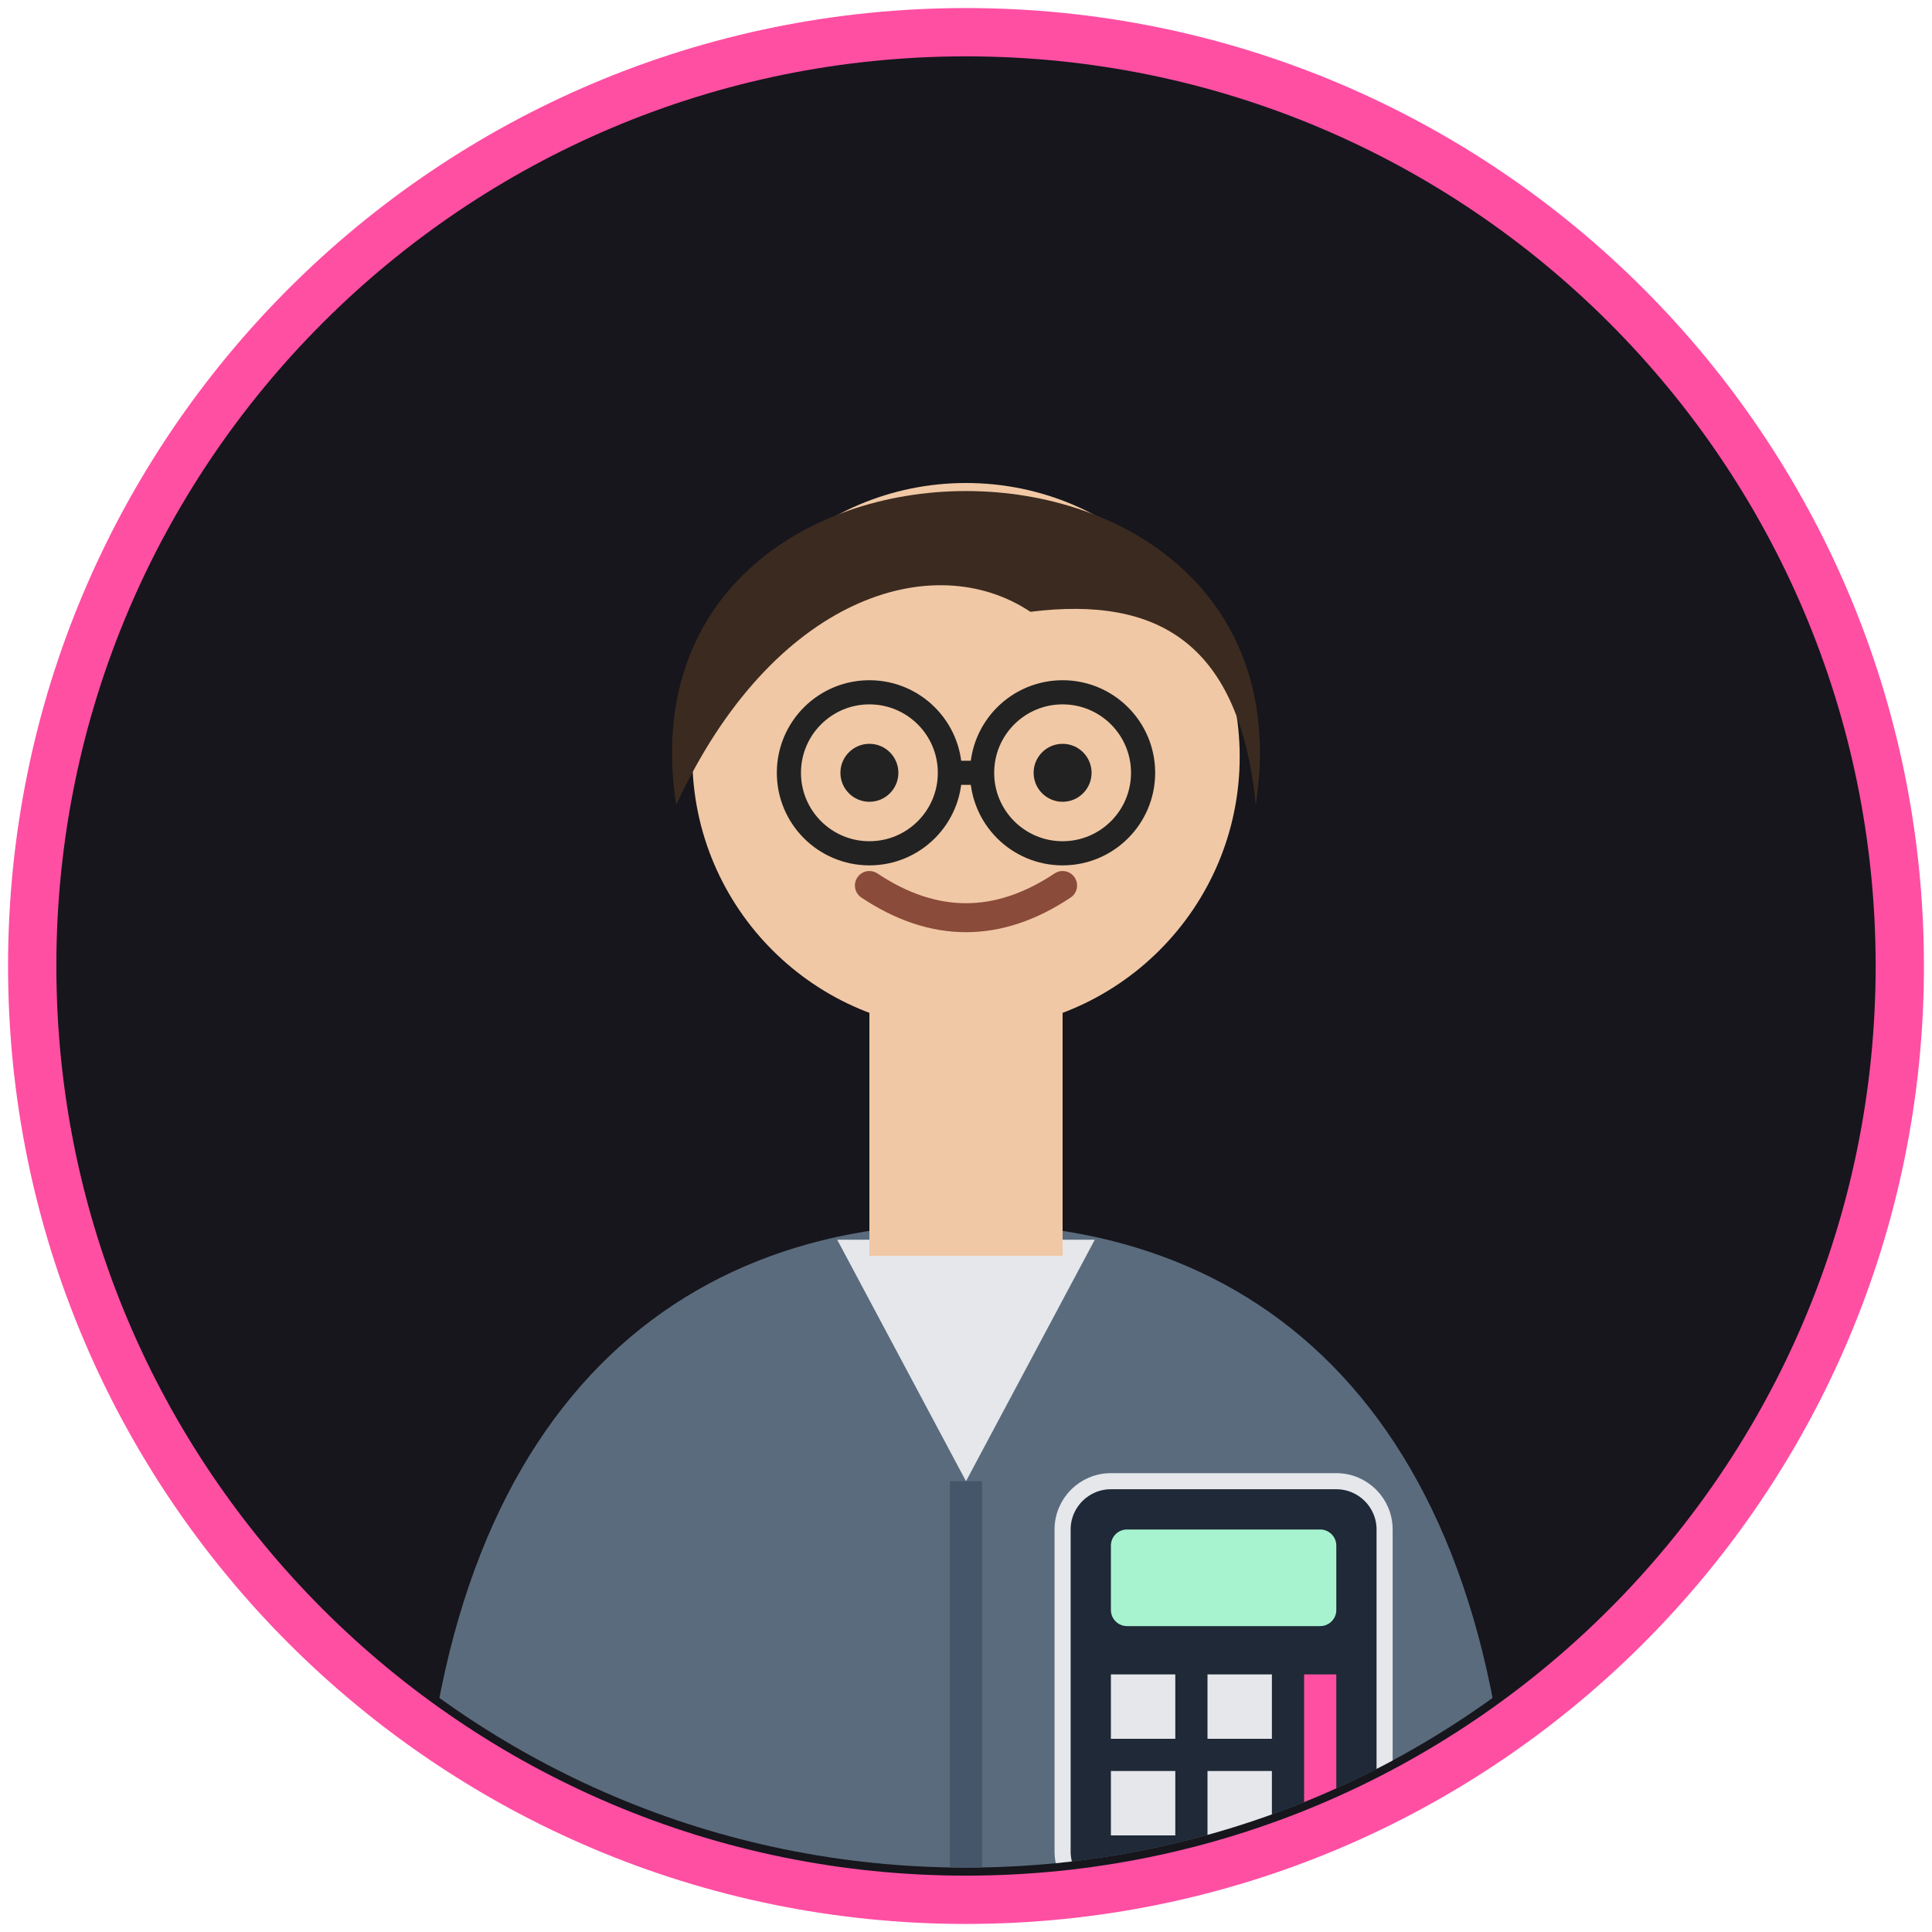
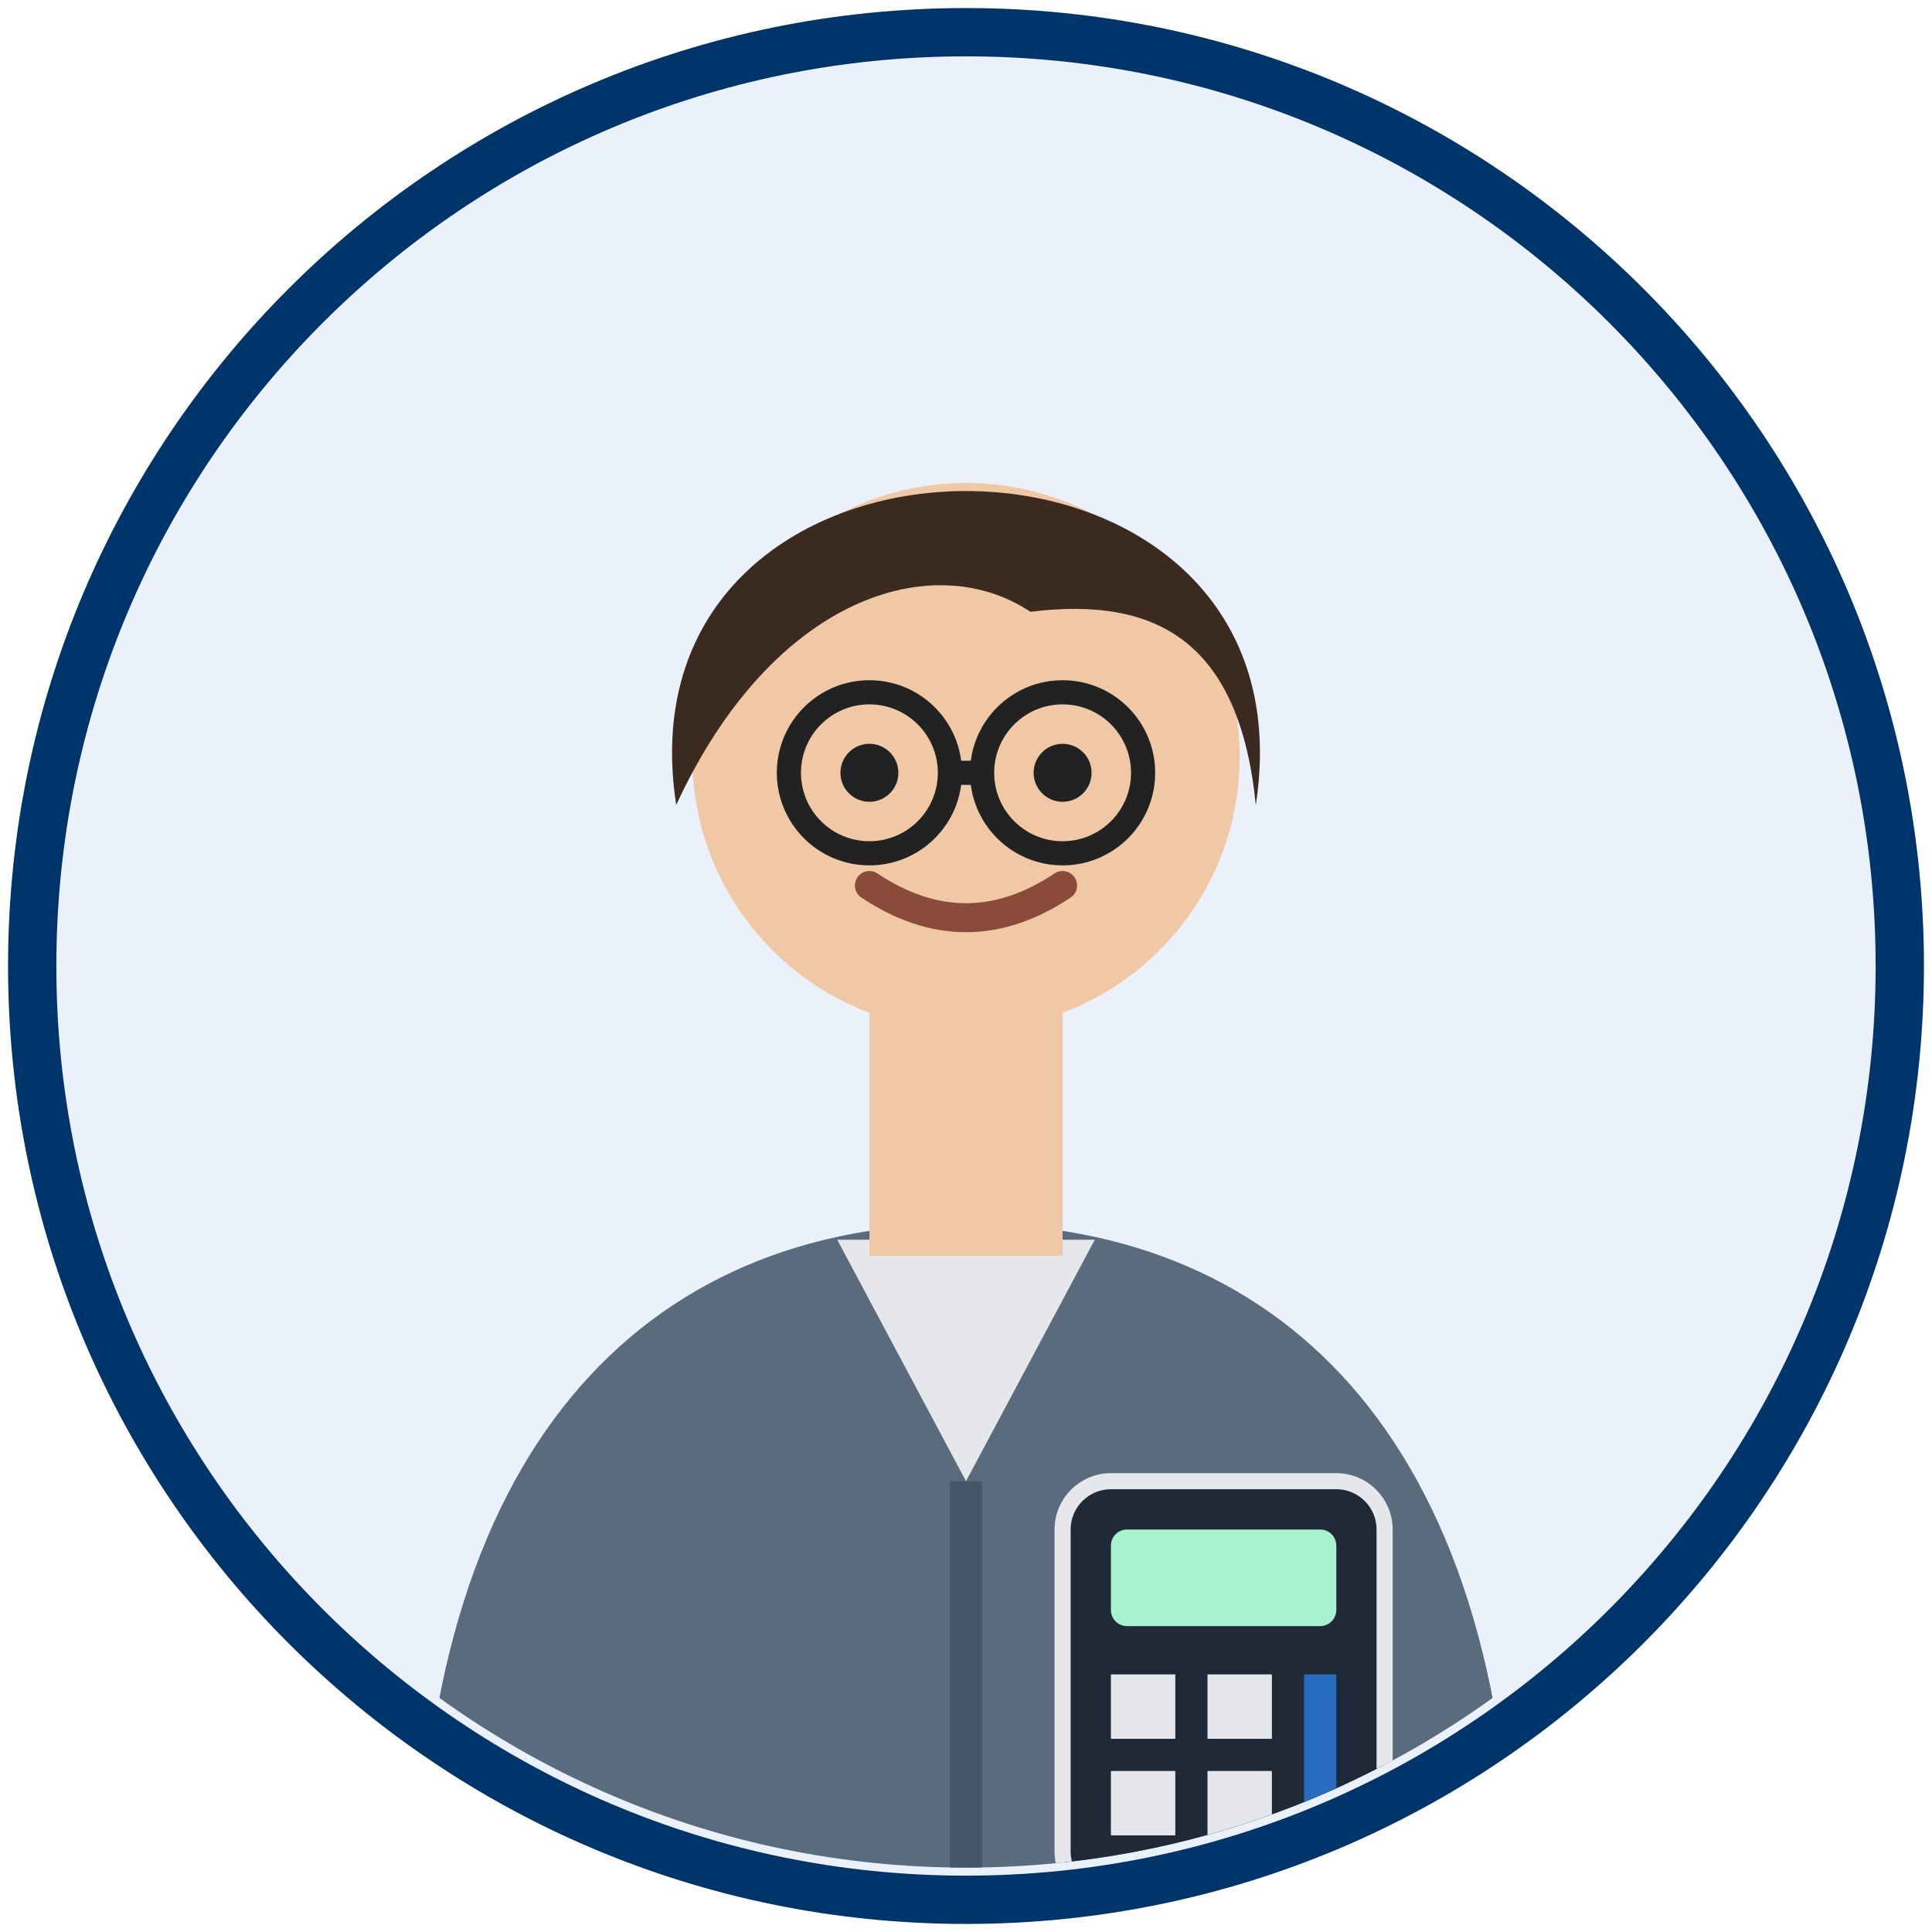
<svg xmlns="http://www.w3.org/2000/svg" viewBox="0 0 120 120" role="img" aria-label="Accounting: in a cardigan and glasses, with a calculator">
-   <circle cx="60" cy="60" r="58" fill="#16161c" stroke="#ff4fa3" stroke-width="3" />
+   <circle cx="60" cy="60" r="58" fill="#eaf1fb" stroke="#00356b" stroke-width="3" />
  <clipPath id="c">
    <circle cx="60" cy="60" r="56" />
  </clipPath>
  <g clip-path="url(#c)">
    <path d="M26,120 C26,90 40,76 60,76 C80,76 94,90 94,120 Z" fill="#5a6b7d" />
    <path d="M52,77 L60,92 L68,77 Z" fill="#e5e7eb" />
    <path d="M60,92 L60,120" stroke="#46566a" stroke-width="2" />
    <rect x="66" y="92" width="20" height="26" rx="3" fill="#1f2937" stroke="#e5e7eb" stroke-width="1" />
    <rect x="69" y="95" width="14" height="6" rx="1" fill="#a7f3d0" />
    <g fill="#e5e7eb">
      <rect x="69" y="104" width="4" height="4" />
      <rect x="75" y="104" width="4" height="4" />
      <rect x="69" y="110" width="4" height="4" />
      <rect x="75" y="110" width="4" height="4" />
    </g>
-     <rect x="81" y="104" width="2" height="10" fill="#ff4fa3" />
+     <rect x="81" y="104" width="2" height="10" fill="#286dc0" />
    <rect x="54" y="60" width="12" height="18" fill="#f1c8a5" />
    <circle cx="60" cy="47" r="17" fill="#f1c8a5" />
    <path d="M42,50 C38,24 82,24 78,50 C77,40 72,37 64,38 C58,34 48,37 42,50 Z" fill="#3b2a20" />
    <circle cx="54" cy="48" r="1.8" fill="#222" />
    <circle cx="66" cy="48" r="1.8" fill="#222" />
    <path d="M54,55 Q60,59 66,55" stroke="#8a4b3a" stroke-width="1.8" fill="none" stroke-linecap="round" />
    <circle cx="54" cy="48" r="5" fill="none" stroke="#222" stroke-width="1.5" />
    <circle cx="66" cy="48" r="5" fill="none" stroke="#222" stroke-width="1.5" />
    <path d="M59,48 L61,48" stroke="#222" stroke-width="1.5" />
  </g>
</svg>
